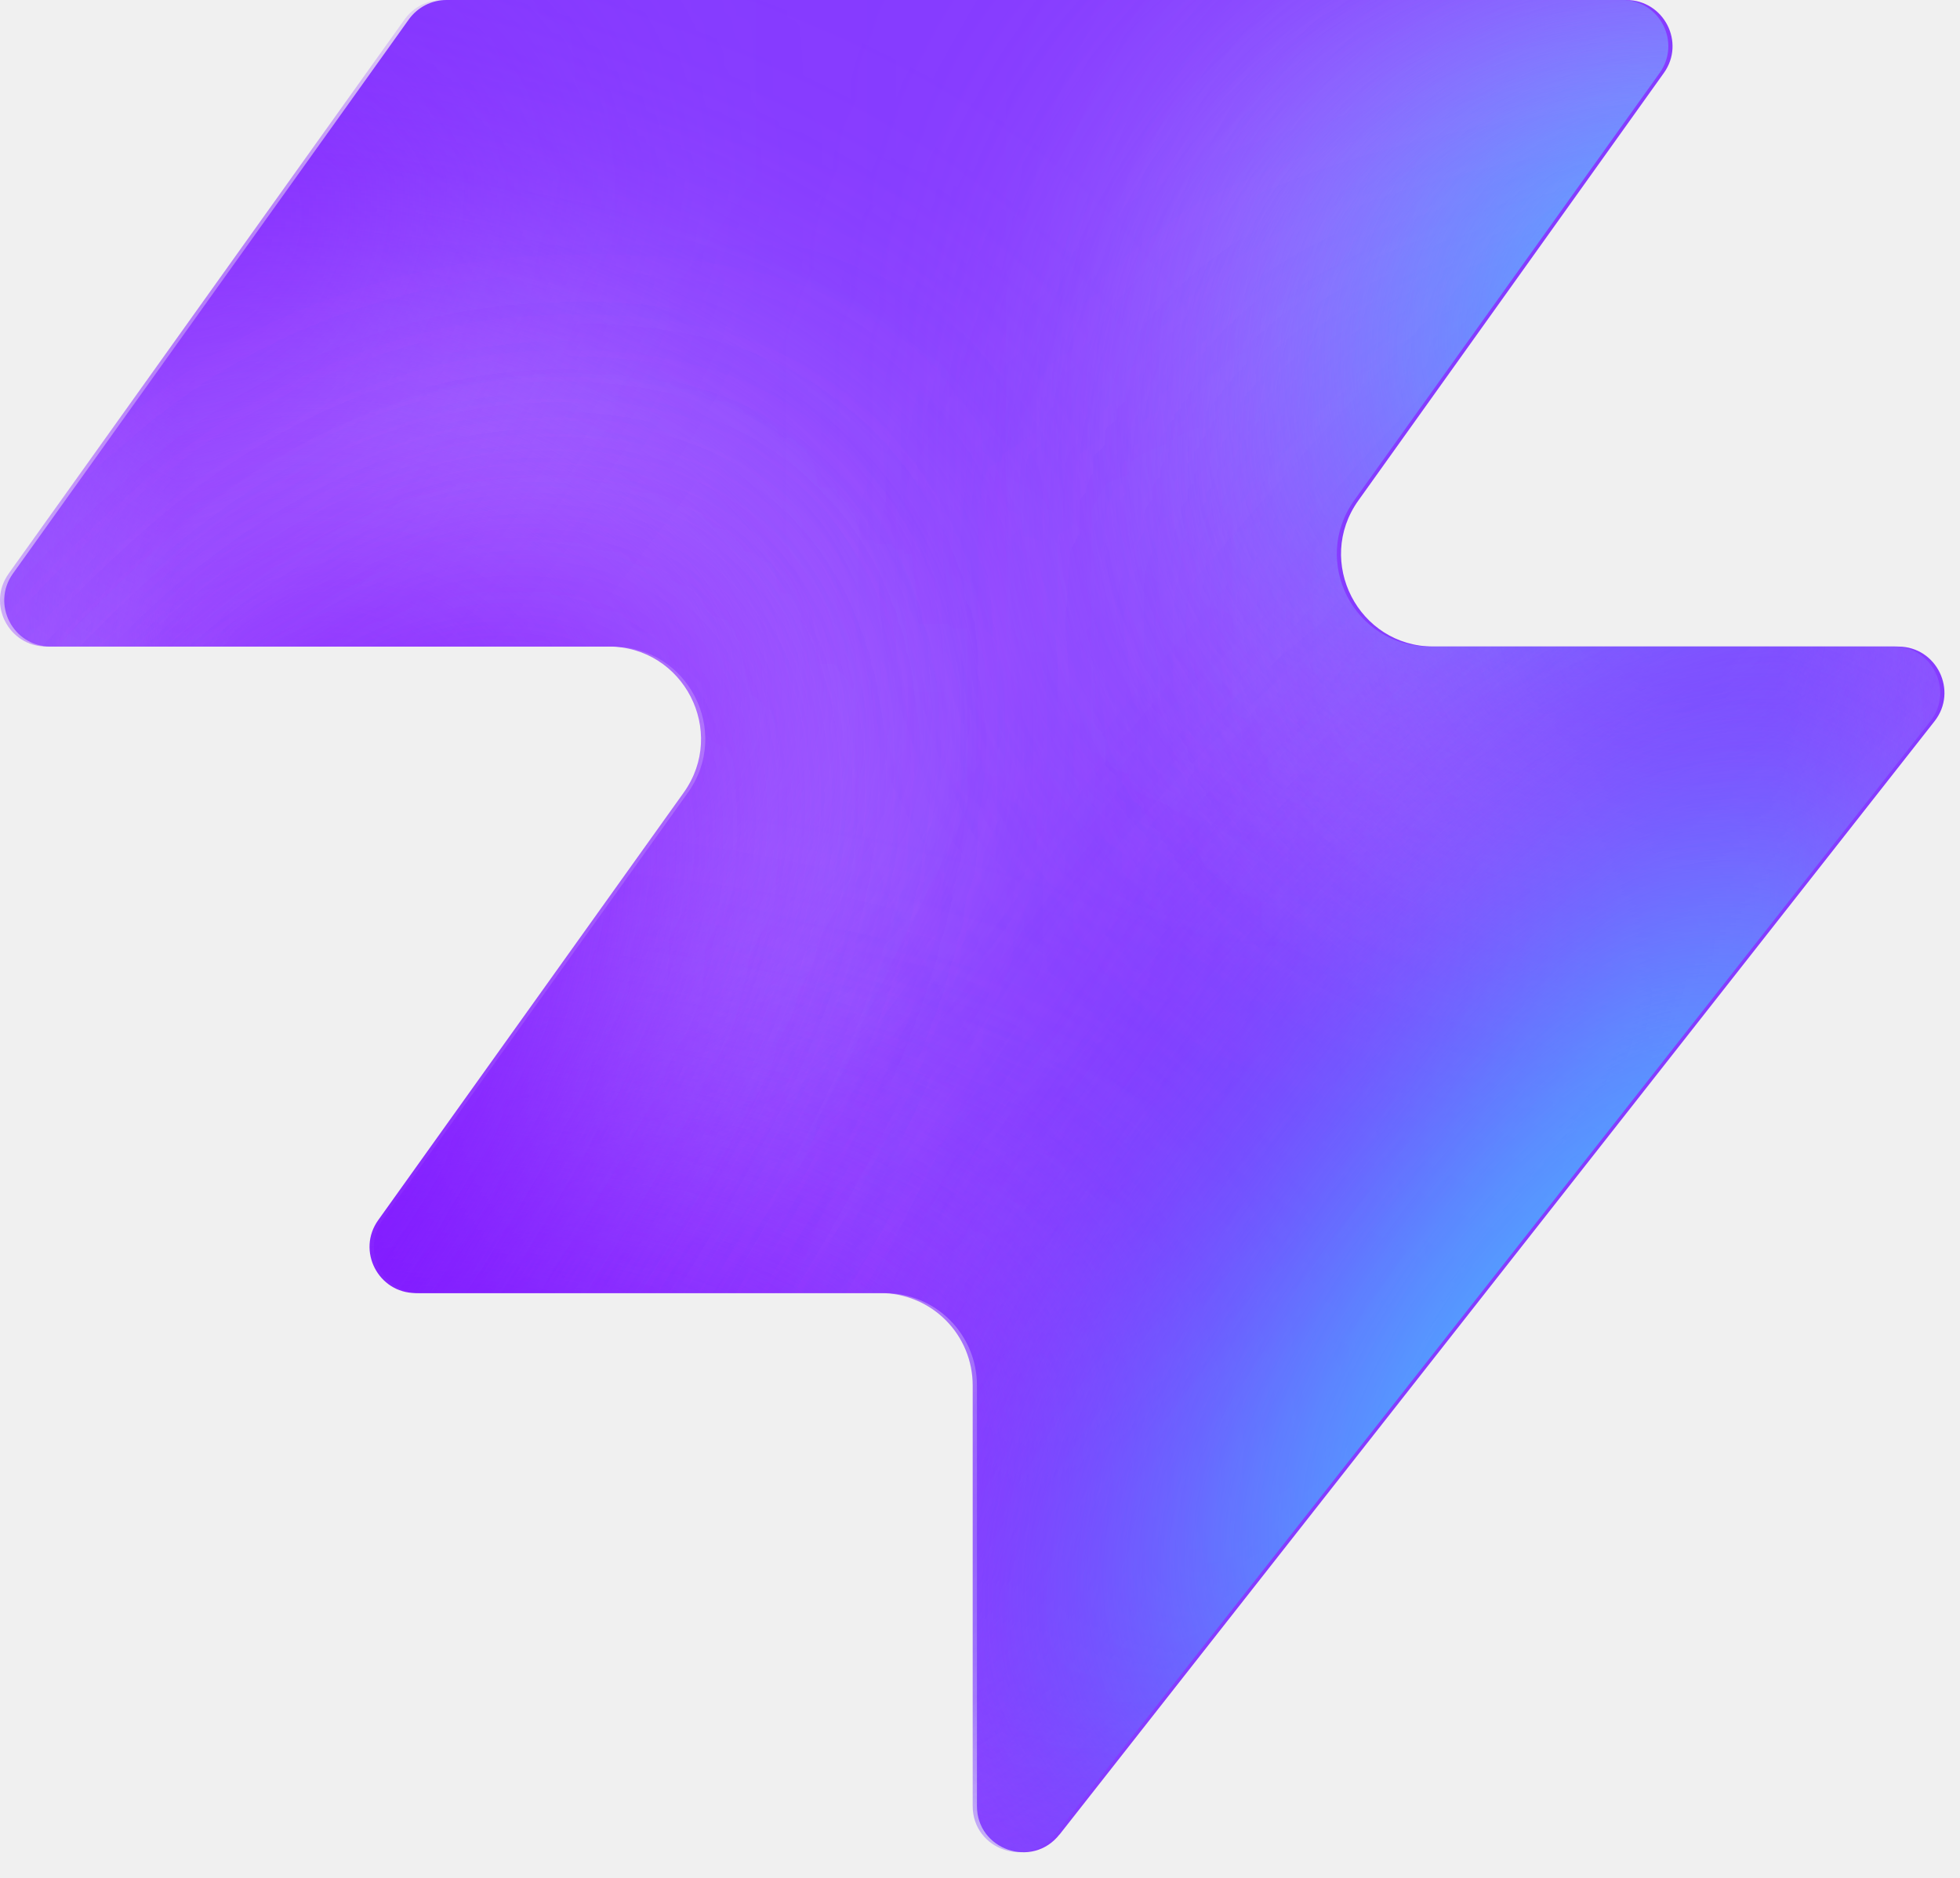
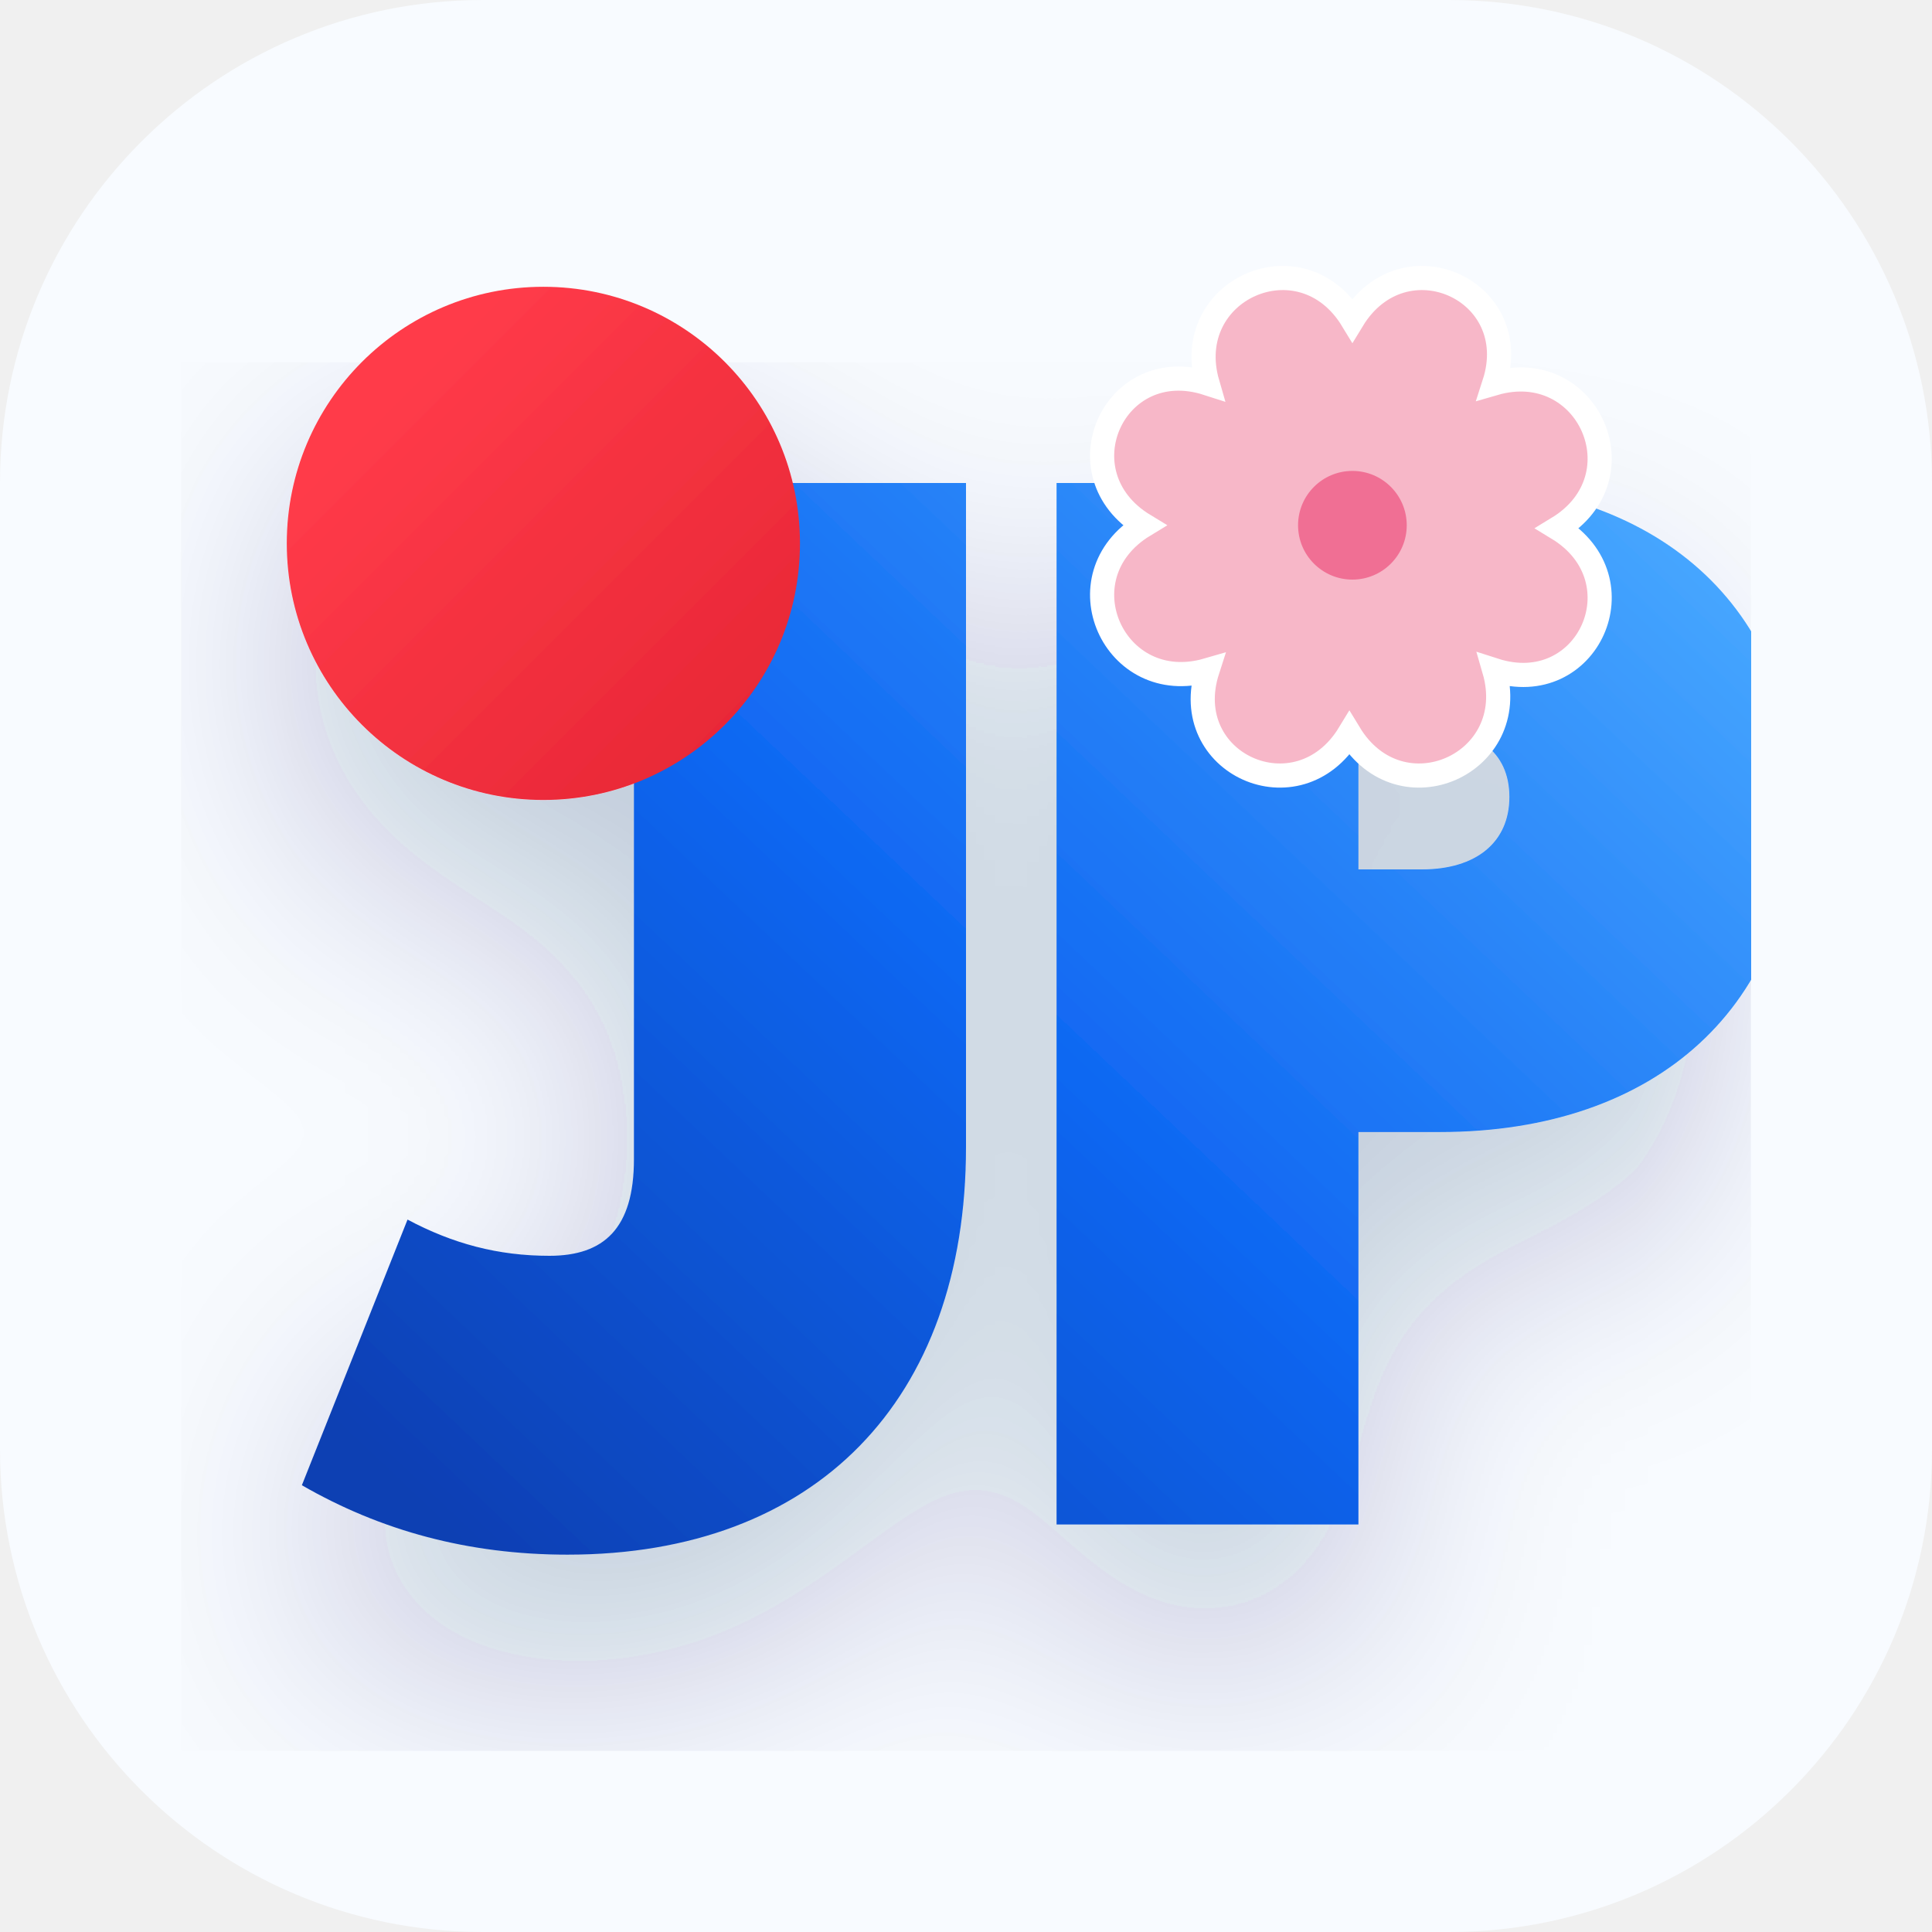
- <svg xmlns="http://www.w3.org/2000/svg" width="48" height="46" fill="none" viewBox="0 0 48 46">
-   <path fill="#863bff" d="M25.946 44.938c-.664.845-2.021.375-2.021-.698V33.937a2.26 2.26 0 0 0-2.262-2.262H10.287c-.92 0-1.456-1.04-.92-1.788l7.48-10.471c1.07-1.497 0-3.578-1.842-3.578H1.237c-.92 0-1.456-1.04-.92-1.788L10.013.474c.214-.297.556-.474.92-.474h28.894c.92 0 1.456 1.04.92 1.788l-7.48 10.471c-1.07 1.498 0 3.579 1.842 3.579h11.377c.943 0 1.473 1.088.89 1.83L25.947 44.94z" style="fill:#863bff;fill:color(display-p3 .525 .23 1);fill-opacity:1" />
-   <mask id="a" width="48" height="46" x="0" y="0" maskUnits="userSpaceOnUse" style="mask-type:alpha">
-     <path fill="#000" d="M25.842 44.938c-.664.844-2.021.375-2.021-.698V33.937a2.26 2.26 0 0 0-2.262-2.262H10.183c-.92 0-1.456-1.04-.92-1.788l7.48-10.471c1.07-1.498 0-3.579-1.842-3.579H1.133c-.92 0-1.456-1.04-.92-1.787L9.91.473c.214-.297.556-.474.92-.474h28.894c.92 0 1.456 1.04.92 1.788l-7.48 10.471c-1.07 1.498 0 3.578 1.842 3.578h11.377c.943 0 1.473 1.088.89 1.832L25.843 44.94z" style="fill:#000;fill-opacity:1" />
-   </mask>
-   <g mask="url(#a)">
-     <g filter="url(#b)">
-       <ellipse cx="5.508" cy="14.704" fill="#ede6ff" rx="5.508" ry="14.704" style="fill:#ede6ff;fill:color(display-p3 .927 .903 1);fill-opacity:1" transform="matrix(.00324 1 1 -.00324 -4.47 31.516)" />
-     </g>
-     <g filter="url(#c)">
-       <ellipse cx="10.399" cy="29.851" fill="#ede6ff" rx="10.399" ry="29.851" style="fill:#ede6ff;fill:color(display-p3 .927 .903 1);fill-opacity:1" transform="matrix(.00324 1 1 -.00324 -39.328 7.883)" />
-     </g>
-     <g filter="url(#d)">
-       <ellipse cx="5.508" cy="30.487" fill="#7e14ff" rx="5.508" ry="30.487" style="fill:#7e14ff;fill:color(display-p3 .492 .077 1);fill-opacity:1" transform="rotate(89.814 -25.913 -14.639)scale(1 -1)" />
-     </g>
-     <g filter="url(#e)">
-       <ellipse cx="5.508" cy="30.599" fill="#7e14ff" rx="5.508" ry="30.599" style="fill:#7e14ff;fill:color(display-p3 .492 .077 1);fill-opacity:1" transform="rotate(89.814 -32.644 -3.334)scale(1 -1)" />
-     </g>
-     <g filter="url(#f)">
-       <ellipse cx="5.508" cy="30.599" fill="#7e14ff" rx="5.508" ry="30.599" style="fill:#7e14ff;fill:color(display-p3 .492 .077 1);fill-opacity:1" transform="matrix(.00324 1 1 -.00324 -34.34 30.47)" />
-     </g>
-     <g filter="url(#g)">
-       <ellipse cx="14.072" cy="22.078" fill="#ede6ff" rx="14.072" ry="22.078" style="fill:#ede6ff;fill:color(display-p3 .927 .903 1);fill-opacity:1" transform="rotate(93.35 24.506 48.493)scale(-1 1)" />
-     </g>
-     <g filter="url(#h)">
-       <ellipse cx="3.47" cy="21.501" fill="#7e14ff" rx="3.47" ry="21.501" style="fill:#7e14ff;fill:color(display-p3 .492 .077 1);fill-opacity:1" transform="rotate(89.009 28.708 47.59)scale(-1 1)" />
-     </g>
-     <g filter="url(#i)">
-       <ellipse cx="3.47" cy="21.501" fill="#7e14ff" rx="3.47" ry="21.501" style="fill:#7e14ff;fill:color(display-p3 .492 .077 1);fill-opacity:1" transform="rotate(89.009 28.708 47.59)scale(-1 1)" />
-     </g>
-     <g filter="url(#j)">
-       <ellipse cx=".387" cy="8.972" fill="#7e14ff" rx="4.407" ry="29.108" style="fill:#7e14ff;fill:color(display-p3 .492 .077 1);fill-opacity:1" transform="rotate(39.51 .387 8.972)" />
-     </g>
-     <g filter="url(#k)">
-       <ellipse cx="47.523" cy="-6.092" fill="#7e14ff" rx="4.407" ry="29.108" style="fill:#7e14ff;fill:color(display-p3 .492 .077 1);fill-opacity:1" transform="rotate(37.892 47.523 -6.092)" />
-     </g>
-     <g filter="url(#l)">
-       <ellipse cx="41.412" cy="6.333" fill="#47bfff" rx="5.971" ry="9.665" style="fill:#47bfff;fill:color(display-p3 .28 .748 1);fill-opacity:1" transform="rotate(37.892 41.412 6.333)" />
-     </g>
-     <g filter="url(#m)">
-       <ellipse cx="-1.879" cy="38.332" fill="#7e14ff" rx="4.407" ry="29.108" style="fill:#7e14ff;fill:color(display-p3 .492 .077 1);fill-opacity:1" transform="rotate(37.892 -1.88 38.332)" />
-     </g>
-     <g filter="url(#n)">
-       <ellipse cx="-1.879" cy="38.332" fill="#7e14ff" rx="4.407" ry="29.108" style="fill:#7e14ff;fill:color(display-p3 .492 .077 1);fill-opacity:1" transform="rotate(37.892 -1.88 38.332)" />
-     </g>
-     <g filter="url(#o)">
-       <ellipse cx="35.651" cy="29.907" fill="#7e14ff" rx="4.407" ry="29.108" style="fill:#7e14ff;fill:color(display-p3 .492 .077 1);fill-opacity:1" transform="rotate(37.892 35.651 29.907)" />
-     </g>
-     <g filter="url(#p)">
-       <ellipse cx="38.418" cy="32.4" fill="#47bfff" rx="5.971" ry="15.297" style="fill:#47bfff;fill:color(display-p3 .28 .748 1);fill-opacity:1" transform="rotate(37.892 38.418 32.4)" />
-     </g>
-   </g>
+ <svg xmlns="http://www.w3.org/2000/svg" viewBox="0 0 64 64" role="img" aria-label="JPLearn logo">
  <defs>
-     <filter id="b" width="60.045" height="41.654" x="-19.77" y="16.149" color-interpolation-filters="sRGB" filterUnits="userSpaceOnUse">
-       <feFlood flood-opacity="0" result="BackgroundImageFix" />
-       <feBlend in="SourceGraphic" in2="BackgroundImageFix" result="shape" />
-       <feGaussianBlur result="effect1_foregroundBlur_2002_17158" stdDeviation="7.659" />
-     </filter>
-     <filter id="c" width="90.34" height="51.437" x="-54.613" y="-7.533" color-interpolation-filters="sRGB" filterUnits="userSpaceOnUse">
-       <feFlood flood-opacity="0" result="BackgroundImageFix" />
-       <feBlend in="SourceGraphic" in2="BackgroundImageFix" result="shape" />
-       <feGaussianBlur result="effect1_foregroundBlur_2002_17158" stdDeviation="7.659" />
-     </filter>
-     <filter id="d" width="79.355" height="29.4" x="-49.64" y="2.03" color-interpolation-filters="sRGB" filterUnits="userSpaceOnUse">
-       <feFlood flood-opacity="0" result="BackgroundImageFix" />
-       <feBlend in="SourceGraphic" in2="BackgroundImageFix" result="shape" />
-       <feGaussianBlur result="effect1_foregroundBlur_2002_17158" stdDeviation="4.596" />
-     </filter>
-     <filter id="e" width="79.579" height="29.4" x="-45.045" y="20.029" color-interpolation-filters="sRGB" filterUnits="userSpaceOnUse">
-       <feFlood flood-opacity="0" result="BackgroundImageFix" />
-       <feBlend in="SourceGraphic" in2="BackgroundImageFix" result="shape" />
-       <feGaussianBlur result="effect1_foregroundBlur_2002_17158" stdDeviation="4.596" />
-     </filter>
-     <filter id="f" width="79.579" height="29.4" x="-43.513" y="21.178" color-interpolation-filters="sRGB" filterUnits="userSpaceOnUse">
-       <feFlood flood-opacity="0" result="BackgroundImageFix" />
-       <feBlend in="SourceGraphic" in2="BackgroundImageFix" result="shape" />
-       <feGaussianBlur result="effect1_foregroundBlur_2002_17158" stdDeviation="4.596" />
-     </filter>
-     <filter id="g" width="74.749" height="58.852" x="15.756" y="-17.901" color-interpolation-filters="sRGB" filterUnits="userSpaceOnUse">
-       <feFlood flood-opacity="0" result="BackgroundImageFix" />
-       <feBlend in="SourceGraphic" in2="BackgroundImageFix" result="shape" />
-       <feGaussianBlur result="effect1_foregroundBlur_2002_17158" stdDeviation="7.659" />
-     </filter>
-     <filter id="h" width="61.377" height="25.362" x="23.548" y="2.284" color-interpolation-filters="sRGB" filterUnits="userSpaceOnUse">
-       <feFlood flood-opacity="0" result="BackgroundImageFix" />
-       <feBlend in="SourceGraphic" in2="BackgroundImageFix" result="shape" />
-       <feGaussianBlur result="effect1_foregroundBlur_2002_17158" stdDeviation="4.596" />
-     </filter>
-     <filter id="i" width="61.377" height="25.362" x="23.548" y="2.284" color-interpolation-filters="sRGB" filterUnits="userSpaceOnUse">
-       <feFlood flood-opacity="0" result="BackgroundImageFix" />
-       <feBlend in="SourceGraphic" in2="BackgroundImageFix" result="shape" />
-       <feGaussianBlur result="effect1_foregroundBlur_2002_17158" stdDeviation="4.596" />
-     </filter>
-     <filter id="j" width="56.045" height="63.649" x="-27.636" y="-22.853" color-interpolation-filters="sRGB" filterUnits="userSpaceOnUse">
-       <feFlood flood-opacity="0" result="BackgroundImageFix" />
-       <feBlend in="SourceGraphic" in2="BackgroundImageFix" result="shape" />
-       <feGaussianBlur result="effect1_foregroundBlur_2002_17158" stdDeviation="4.596" />
-     </filter>
-     <filter id="k" width="54.814" height="64.646" x="20.116" y="-38.415" color-interpolation-filters="sRGB" filterUnits="userSpaceOnUse">
-       <feFlood flood-opacity="0" result="BackgroundImageFix" />
-       <feBlend in="SourceGraphic" in2="BackgroundImageFix" result="shape" />
-       <feGaussianBlur result="effect1_foregroundBlur_2002_17158" stdDeviation="4.596" />
-     </filter>
-     <filter id="l" width="33.541" height="35.313" x="24.641" y="-11.323" color-interpolation-filters="sRGB" filterUnits="userSpaceOnUse">
-       <feFlood flood-opacity="0" result="BackgroundImageFix" />
-       <feBlend in="SourceGraphic" in2="BackgroundImageFix" result="shape" />
-       <feGaussianBlur result="effect1_foregroundBlur_2002_17158" stdDeviation="4.596" />
-     </filter>
-     <filter id="m" width="54.814" height="64.646" x="-29.286" y="6.009" color-interpolation-filters="sRGB" filterUnits="userSpaceOnUse">
-       <feFlood flood-opacity="0" result="BackgroundImageFix" />
-       <feBlend in="SourceGraphic" in2="BackgroundImageFix" result="shape" />
-       <feGaussianBlur result="effect1_foregroundBlur_2002_17158" stdDeviation="4.596" />
-     </filter>
-     <filter id="n" width="54.814" height="64.646" x="-29.286" y="6.009" color-interpolation-filters="sRGB" filterUnits="userSpaceOnUse">
-       <feFlood flood-opacity="0" result="BackgroundImageFix" />
-       <feBlend in="SourceGraphic" in2="BackgroundImageFix" result="shape" />
-       <feGaussianBlur result="effect1_foregroundBlur_2002_17158" stdDeviation="4.596" />
-     </filter>
-     <filter id="o" width="54.814" height="64.646" x="8.244" y="-2.416" color-interpolation-filters="sRGB" filterUnits="userSpaceOnUse">
-       <feFlood flood-opacity="0" result="BackgroundImageFix" />
-       <feBlend in="SourceGraphic" in2="BackgroundImageFix" result="shape" />
-       <feGaussianBlur result="effect1_foregroundBlur_2002_17158" stdDeviation="4.596" />
-     </filter>
-     <filter id="p" width="39.409" height="43.623" x="18.713" y="10.588" color-interpolation-filters="sRGB" filterUnits="userSpaceOnUse">
-       <feFlood flood-opacity="0" result="BackgroundImageFix" />
-       <feBlend in="SourceGraphic" in2="BackgroundImageFix" result="shape" />
-       <feGaussianBlur result="effect1_foregroundBlur_2002_17158" stdDeviation="4.596" />
+     <linearGradient id="jpBlue" x1="14" y1="50" x2="50" y2="12" gradientUnits="userSpaceOnUse">
+       <stop stop-color="#0b3fb3" />
+       <stop offset=".48" stop-color="#0f67f2" />
+       <stop offset="1" stop-color="#47a7ff" />
+     </linearGradient>
+     <linearGradient id="jpRed" x1="10" y1="16" x2="30" y2="36" gradientUnits="userSpaceOnUse">
+       <stop stop-color="#ff3b49" />
+       <stop offset="1" stop-color="#d71928" />
+     </linearGradient>
+     <filter id="shadow" x="6" y="8" width="52" height="50" color-interpolation-filters="sRGB" filterUnits="userSpaceOnUse">
+       <feDropShadow dx="0" dy="4" stdDeviation="4" flood-color="#0b235f" flood-opacity=".22" />
    </filter>
  </defs>
+   <rect width="64" height="64" rx="16" fill="#f8fbff" />
+   <g filter="url(#shadow)">
+     <path fill="url(#jpBlue)" d="M21 16h11v22c0 8.4-5 13.5-13.2 13.5-3.3 0-6.2-.8-8.8-2.3l3.5-8.8c1.5.8 3 1.2 4.7 1.2 1.8 0 2.8-.9 2.8-3.2V16Z" />
+     <path fill="url(#jpBlue)" d="M35 16h12.7c7.2 0 11.8 4.1 11.8 10.6 0 6.7-4.6 10.9-11.8 10.9H45v13H35V16Zm12.1 12.8c1.8 0 2.9-.9 2.9-2.4s-1.1-2.3-2.9-2.3H45v4.7h2.1Z" />
+     <circle cx="18" cy="18" r="8.5" fill="url(#jpRed)" />
+   </g>
+   <g fill="#f7b7c8" stroke="#ffffff" stroke-linecap="round" stroke-width=".8">
+     <path d="M44.8 10.6c1.7-2.8 5.7-1 4.7 2.1 3.1-.9 4.9 3.1 2.1 4.8 2.8 1.7 1 5.7-2.1 4.7.9 3.1-3.1 4.9-4.8 2.1-1.7 2.8-5.7 1-4.7-2.1-3.1.9-4.9-3.1-2.1-4.8-2.8-1.7-1-5.7 2.1-4.7-.9-3.1 3.1-4.9 4.8-2.1Z" />
+     <circle cx="44.8" cy="17.4" r="1.8" fill="#f06f94" stroke="none" />
+   </g>
</svg>
